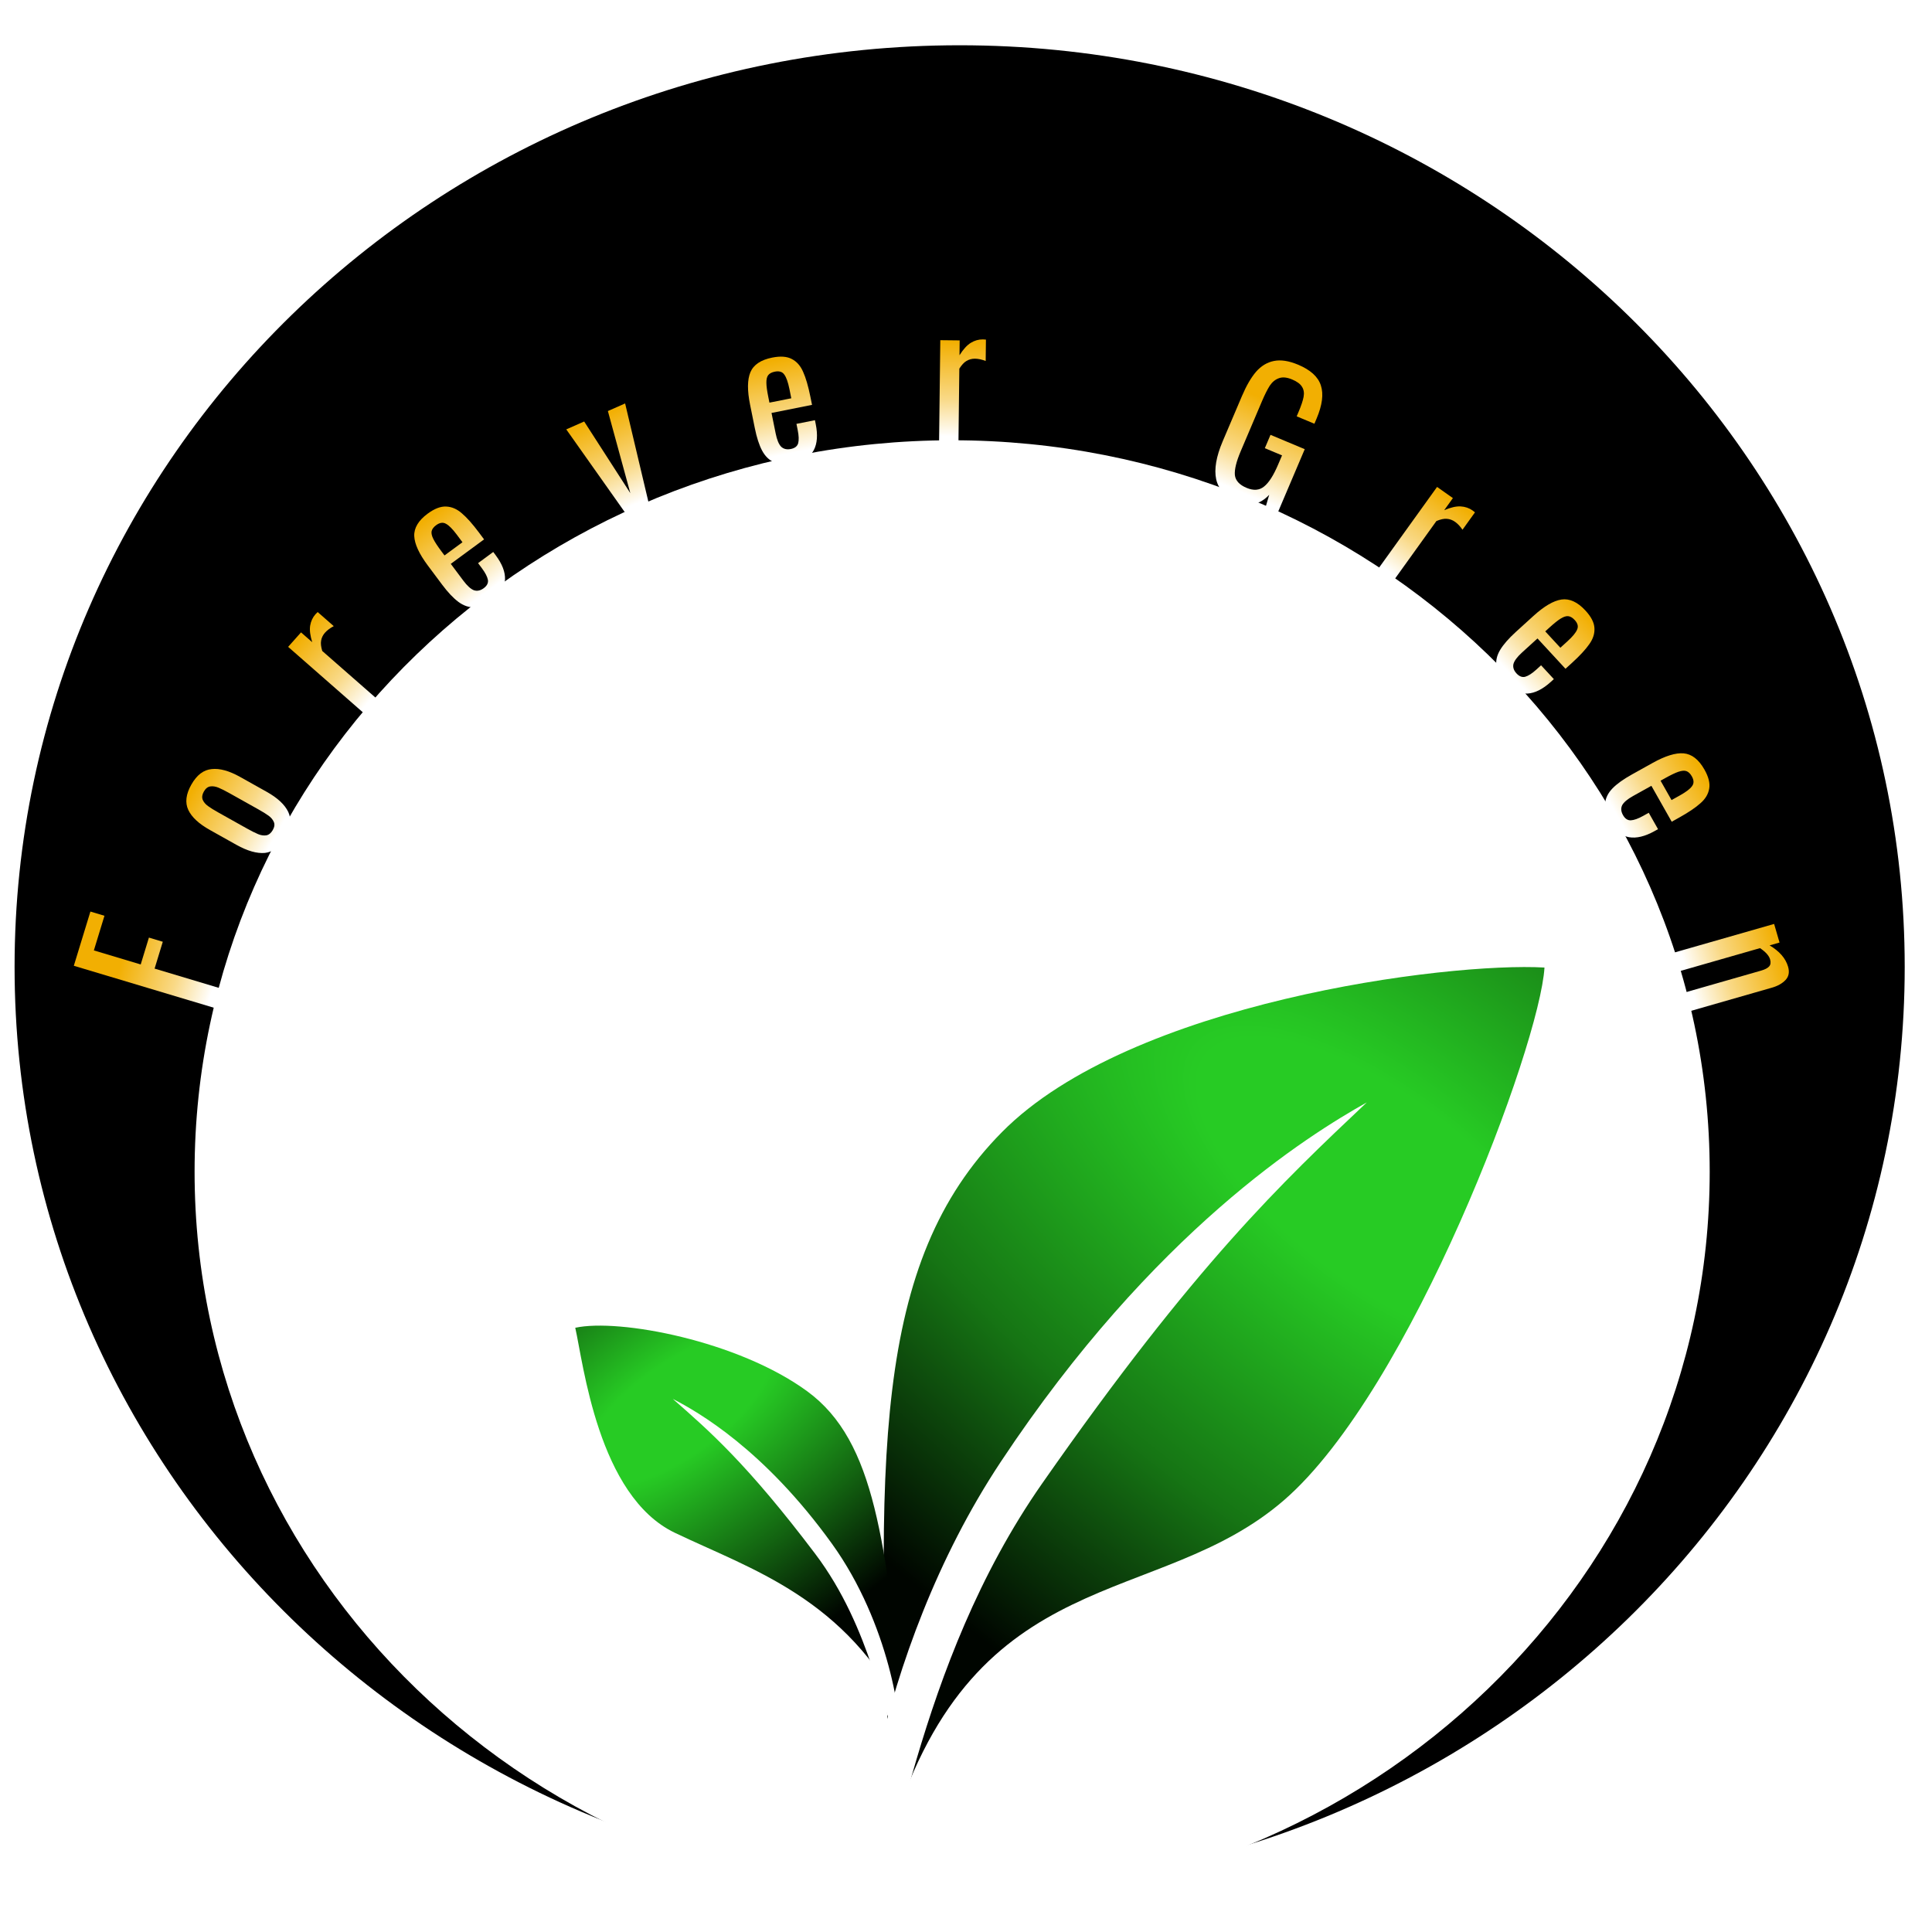
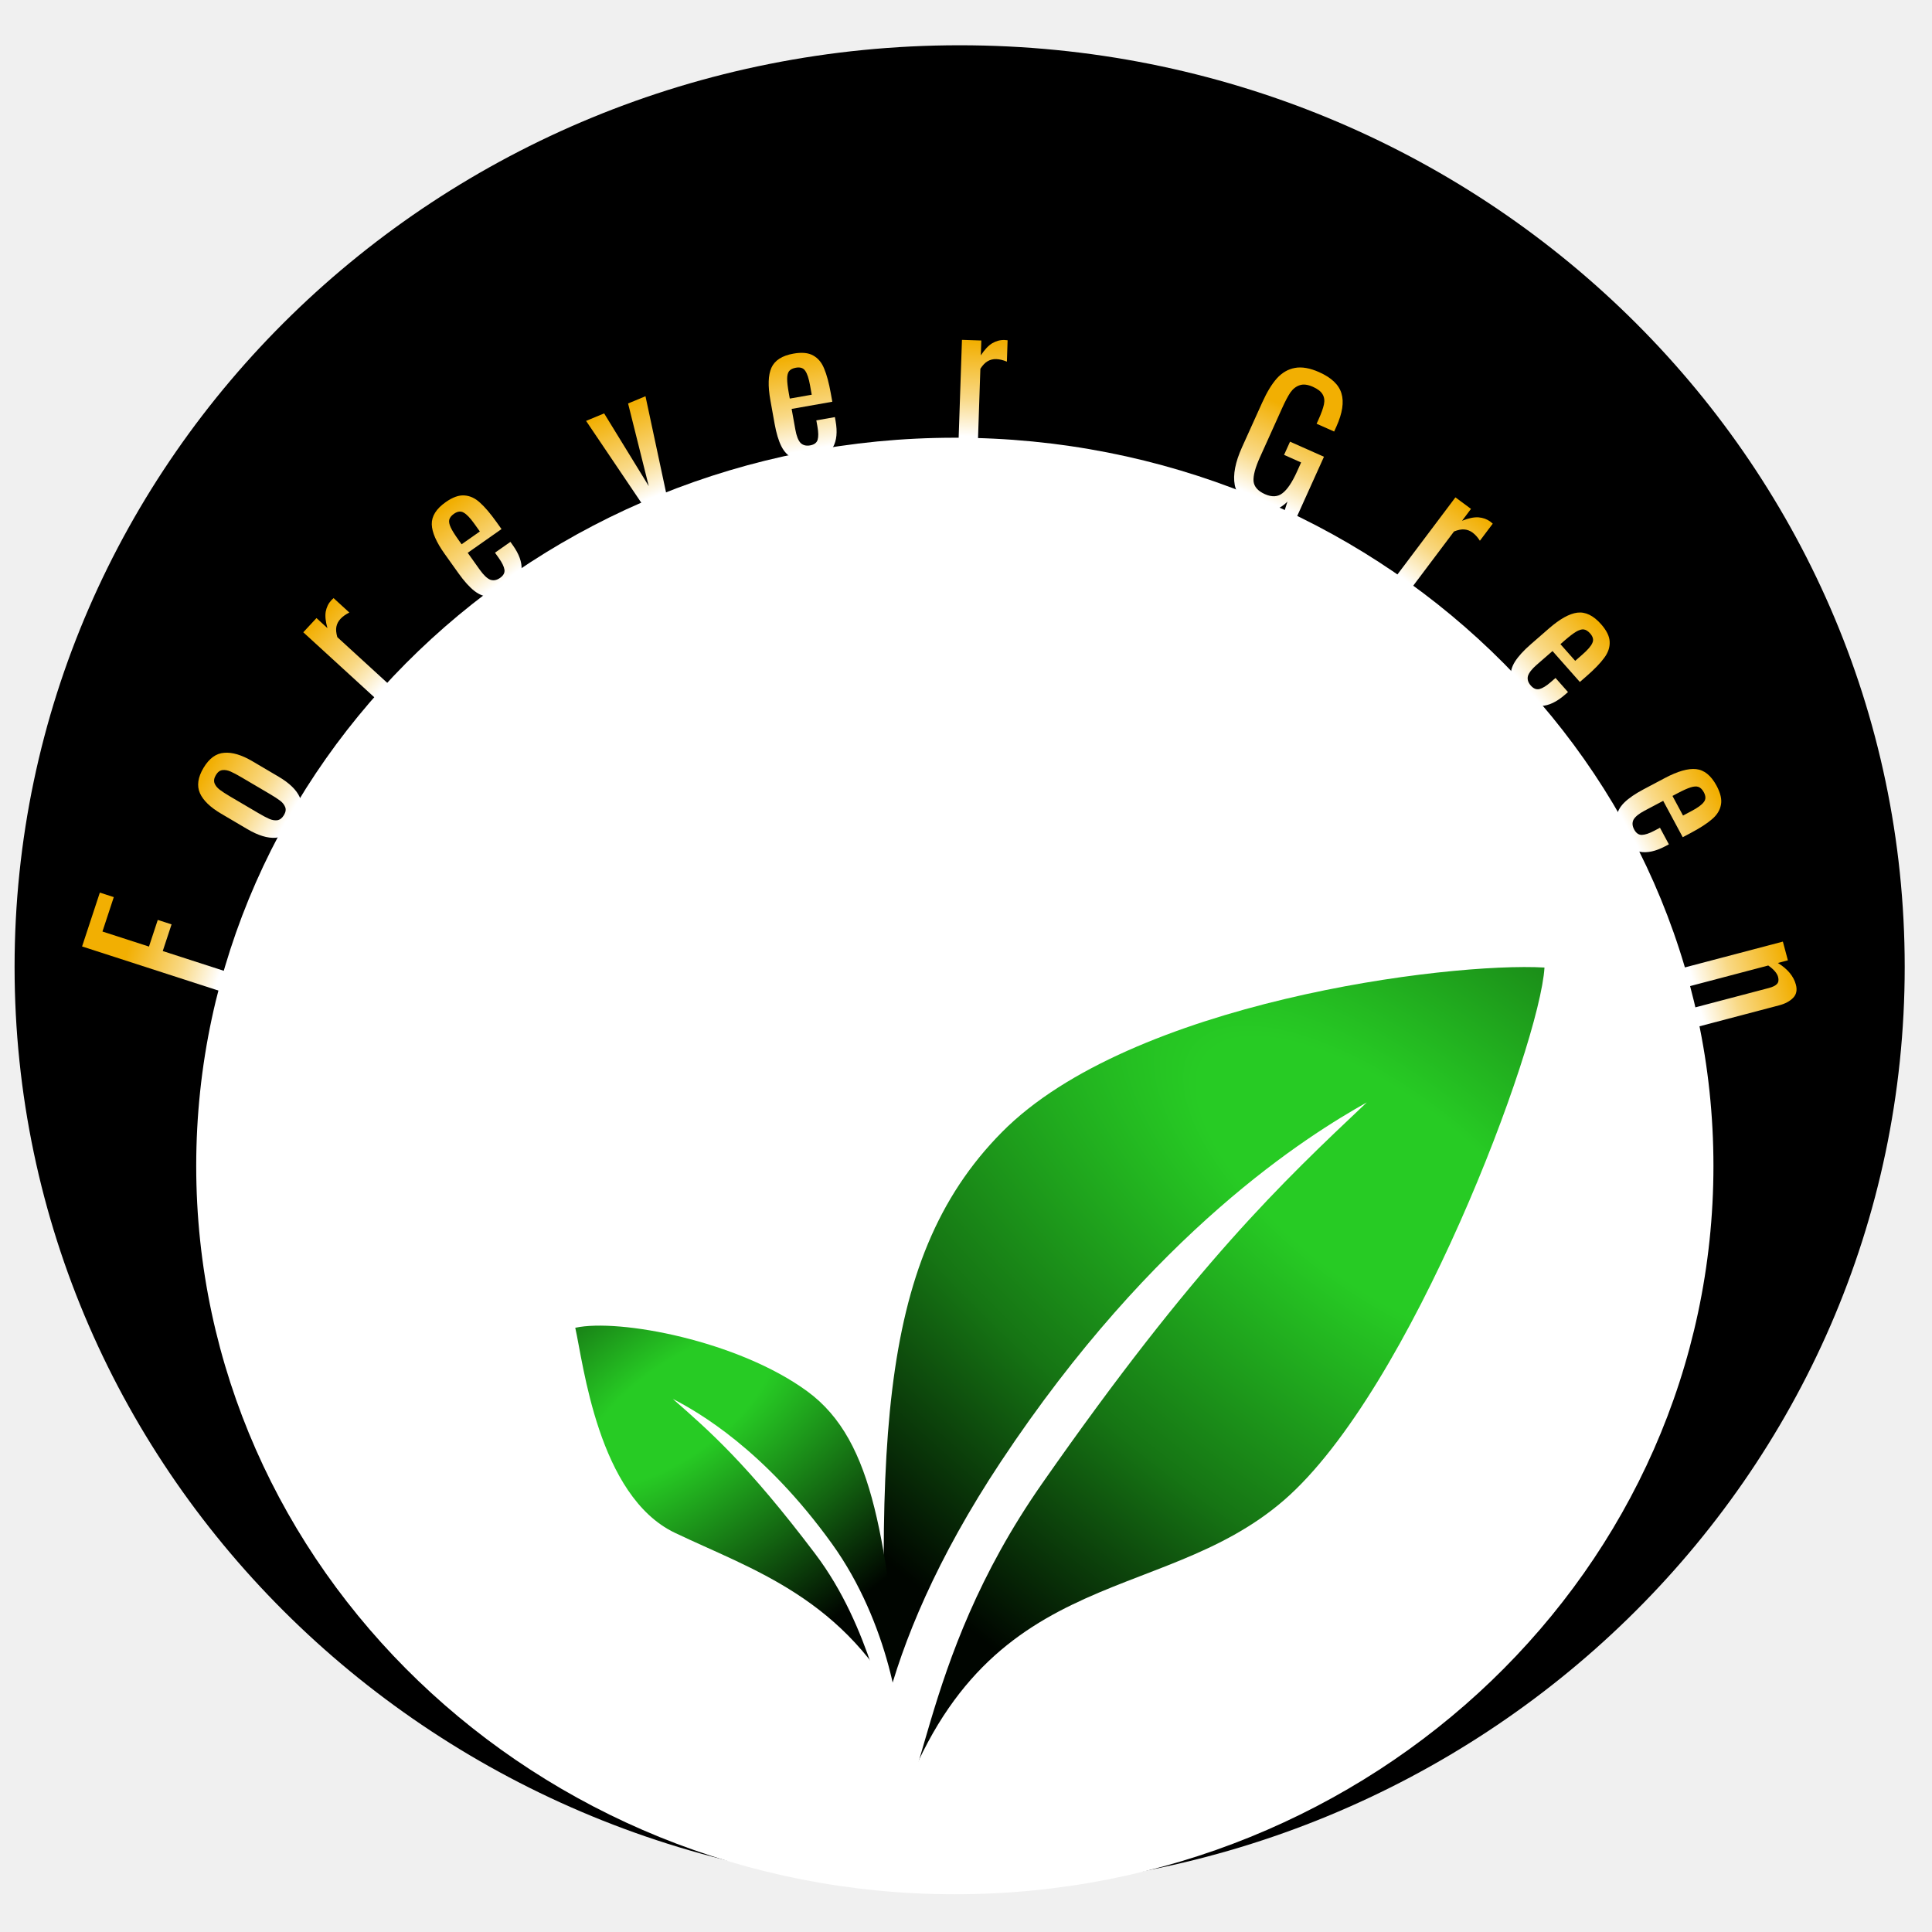
<svg xmlns="http://www.w3.org/2000/svg" width="128" height="128" viewBox="0 0 128 128" fill="none">
  <g clip-path="url(#clip0)">
-     <rect width="128" height="128" fill="white" />
    <ellipse cx="63.579" cy="64.061" rx="62.613" ry="61.062" fill="black" />
-     <ellipse cx="63.082" cy="77.631" rx="50.19" ry="48.462" fill="white" />
+     <ellipse cx="63.26" cy="77.25" rx="50.26" ry="48.25" fill="white" />
    <path d="M102.326 64.102C102.014 69.267 93.485 92.097 85.073 99.387C76.661 106.677 64.67 103.312 59.108 121.202C57.943 96.518 57.855 83.625 66.382 75.005C74.908 66.384 95.928 63.734 102.326 64.102Z" fill="url(#paint0_radial)" />
    <path d="M38.112 87.968C38.648 90.316 39.62 99.111 44.706 101.549C49.792 103.986 56.048 105.864 59.96 113.676C58.621 102.259 58.048 95.516 53.478 92.174C48.909 88.832 41.022 87.337 38.112 87.968Z" fill="url(#paint1_radial)" />
-     <path d="M69.047 98.281C60.563 110.432 59.366 124.624 56.947 129C56.194 125.37 57.803 109.671 66.309 96.841C76.443 81.554 86.677 75.215 90.552 73.038C84.955 78.33 79.224 83.706 69.047 98.281Z" fill="white" />
+     <path d="M69.047 98.281C60.563 110.432 61.5 120 58 122.5C57.247 118.87 57.803 109.671 66.309 96.841C76.443 81.554 86.677 75.215 90.552 73.038C84.955 78.33 79.224 83.706 69.047 98.281Z" fill="white" />
    <path d="M54.004 102.937C57.759 107.902 58.491 113.836 59.577 115.634C59.834 114.1 58.904 107.541 55.129 102.291C50.631 96.036 46.236 93.535 44.576 92.682C47.009 94.815 49.5 96.981 54.004 102.937Z" fill="white" />
-     <path d="M4.891 63.985L5.99 60.393L6.921 60.672L6.219 62.967L9.322 63.897L9.866 62.118L10.785 62.394L10.242 64.173L14.597 65.478L14.201 66.775L4.891 63.985Z" fill="url(#paint2_linear)" />
-     <path d="M18.898 55.458C18.534 56.098 18.086 56.448 17.555 56.508C17.021 56.558 16.39 56.379 15.665 55.973L13.906 54.988C13.18 54.582 12.704 54.141 12.478 53.666C12.248 53.18 12.316 52.617 12.68 51.977C13.04 51.344 13.487 51.003 14.022 50.954C14.553 50.894 15.181 51.067 15.907 51.473L17.666 52.458C18.392 52.864 18.869 53.31 19.099 53.796C19.325 54.272 19.258 54.826 18.898 55.458ZM18.071 54.995C18.186 54.794 18.21 54.614 18.142 54.458C18.075 54.301 17.96 54.163 17.798 54.045C17.635 53.926 17.404 53.783 17.104 53.615L15.209 52.554C14.909 52.386 14.666 52.264 14.479 52.187C14.286 52.106 14.104 52.078 13.934 52.102C13.764 52.126 13.622 52.239 13.507 52.44C13.392 52.642 13.366 52.825 13.43 52.988C13.497 53.145 13.615 53.285 13.785 53.407C13.947 53.526 14.178 53.669 14.479 53.837L16.373 54.898C16.674 55.066 16.917 55.188 17.103 55.265C17.289 55.342 17.468 55.368 17.638 55.344C17.812 55.313 17.956 55.197 18.071 54.995Z" fill="url(#paint3_linear)" />
-     <path d="M19.09 42.856L19.944 41.897L20.684 42.545C20.549 42.108 20.503 41.744 20.548 41.453C20.598 41.156 20.716 40.904 20.902 40.694C20.95 40.641 20.998 40.592 21.047 40.55L22.112 41.483C21.869 41.611 21.676 41.755 21.532 41.917C21.394 42.072 21.308 42.247 21.275 42.441C21.24 42.623 21.266 42.853 21.351 43.13L25.159 46.466L24.305 47.425L19.09 42.856Z" fill="url(#paint4_linear)" />
-     <path d="M32.604 39.737C32.172 40.054 31.777 40.221 31.418 40.236C31.055 40.245 30.706 40.125 30.37 39.876C30.034 39.626 29.674 39.245 29.291 38.733L28.343 37.464C27.769 36.695 27.47 36.047 27.445 35.519C27.422 34.98 27.72 34.483 28.338 34.028C28.79 33.696 29.198 33.54 29.562 33.56C29.933 33.575 30.281 33.727 30.605 34.014C30.932 34.29 31.308 34.714 31.734 35.284L32.071 35.736L29.866 37.357L30.699 38.472C30.953 38.811 31.186 39.022 31.397 39.105C31.611 39.176 31.827 39.132 32.046 38.971C32.265 38.809 32.358 38.627 32.326 38.422C32.288 38.212 32.154 37.953 31.925 37.645L31.674 37.309L32.679 36.569L32.837 36.781C33.273 37.364 33.48 37.901 33.458 38.394C33.436 38.886 33.152 39.334 32.604 39.737ZM30.64 35.925L30.266 35.425C29.984 35.047 29.744 34.806 29.547 34.703C29.352 34.589 29.135 34.619 28.896 34.794C28.729 34.918 28.628 35.051 28.595 35.194C28.569 35.333 28.607 35.504 28.709 35.707C28.806 35.903 28.979 36.168 29.227 36.502L29.45 36.799L30.64 35.925Z" fill="url(#paint5_linear)" />
-     <path d="M37.517 28.448L38.703 27.925L41.761 32.673L40.274 27.233L41.416 26.729L43.04 33.591L41.601 34.225L37.517 28.448Z" fill="url(#paint6_linear)" />
-     <path d="M52.569 30.678C52.043 30.783 51.615 30.766 51.285 30.628C50.954 30.482 50.69 30.224 50.493 29.856C50.296 29.487 50.134 28.989 50.008 28.362L49.694 26.809C49.504 25.869 49.511 25.154 49.714 24.665C49.923 24.166 50.405 23.842 51.158 23.692C51.708 23.582 52.142 23.614 52.463 23.787C52.791 23.958 53.041 24.243 53.211 24.641C53.387 25.03 53.546 25.573 53.687 26.271L53.799 26.824L51.115 27.358L51.391 28.723C51.474 29.138 51.594 29.428 51.75 29.593C51.912 29.748 52.126 29.8 52.393 29.747C52.66 29.693 52.822 29.567 52.88 29.368C52.936 29.161 52.926 28.87 52.85 28.493L52.767 28.082L53.991 27.838L54.044 28.097C54.188 28.81 54.145 29.386 53.915 29.823C53.684 30.26 53.236 30.545 52.569 30.678ZM52.425 26.388L52.302 25.776C52.208 25.314 52.094 24.994 51.961 24.817C51.833 24.63 51.624 24.566 51.334 24.623C51.13 24.664 50.983 24.742 50.892 24.858C50.809 24.973 50.77 25.143 50.775 25.371C50.778 25.59 50.821 25.904 50.904 26.312L50.977 26.676L52.425 26.388Z" fill="url(#paint7_linear)" />
-     <path d="M62.297 22.538L63.58 22.552L63.569 23.537C63.813 23.147 64.061 22.874 64.311 22.717C64.568 22.56 64.837 22.483 65.117 22.486C65.189 22.487 65.257 22.491 65.321 22.5L65.304 23.916C65.049 23.817 64.814 23.767 64.598 23.764C64.39 23.762 64.201 23.812 64.032 23.914C63.871 24.008 63.713 24.178 63.558 24.424L63.498 29.488L62.214 29.474L62.297 22.538Z" fill="url(#paint8_linear)" />
-     <path d="M82.011 33.252C81.199 32.912 80.721 32.413 80.575 31.753C80.433 31.087 80.576 30.249 81.005 29.24L82.279 26.247C82.573 25.555 82.885 25.017 83.213 24.634C83.551 24.247 83.944 24.008 84.391 23.917C84.849 23.822 85.384 23.903 85.996 24.159C86.823 24.505 87.327 24.963 87.51 25.534C87.701 26.108 87.605 26.844 87.223 27.743L87.082 28.074L85.909 27.583L86.026 27.307C86.208 26.88 86.321 26.542 86.367 26.292C86.415 26.035 86.38 25.812 86.26 25.623C86.148 25.437 85.93 25.276 85.605 25.14C85.258 24.995 84.965 24.968 84.727 25.059C84.491 25.143 84.291 25.306 84.127 25.55C83.97 25.797 83.797 26.141 83.609 26.582L82.2 29.896C81.908 30.581 81.78 31.108 81.814 31.478C81.858 31.843 82.116 32.125 82.589 32.322C83.053 32.517 83.44 32.487 83.747 32.234C84.062 31.985 84.371 31.503 84.675 30.788L84.939 30.17L83.799 29.693L84.174 28.809L86.443 29.759L84.559 34.187L83.773 33.859L84.089 32.781C83.486 33.422 82.793 33.579 82.011 33.252Z" fill="url(#paint9_linear)" />
-     <path d="M95.21 32.26L96.258 33L95.683 33.8C96.108 33.62 96.468 33.536 96.764 33.55C97.067 33.567 97.332 33.657 97.561 33.819C97.619 33.86 97.673 33.903 97.72 33.946L96.894 35.096C96.741 34.871 96.576 34.695 96.4 34.571C96.23 34.451 96.046 34.385 95.848 34.372C95.662 34.358 95.434 34.407 95.165 34.521L92.209 38.635L91.161 37.894L95.21 32.26Z" fill="url(#paint10_linear)" />
-     <path d="M99.764 45.246C99.4 44.852 99.192 44.48 99.139 44.128C99.092 43.77 99.175 43.413 99.39 43.056C99.605 42.698 99.949 42.304 100.422 41.873L101.594 40.807C102.305 40.161 102.923 39.799 103.45 39.72C103.987 39.641 104.517 39.884 105.038 40.448C105.418 40.859 105.617 41.245 105.635 41.607C105.659 41.975 105.544 42.334 105.29 42.684C105.047 43.034 104.663 43.449 104.136 43.928L103.718 44.308L101.862 42.299L100.832 43.236C100.518 43.522 100.331 43.773 100.27 43.99C100.221 44.208 100.289 44.417 100.473 44.616C100.658 44.816 100.851 44.889 101.052 44.836C101.259 44.777 101.505 44.618 101.789 44.36L102.1 44.077L102.947 44.993L102.751 45.171C102.213 45.661 101.695 45.921 101.2 45.95C100.704 45.98 100.225 45.745 99.764 45.246ZM103.378 42.914L103.84 42.494C104.189 42.177 104.406 41.915 104.488 41.71C104.583 41.505 104.529 41.294 104.328 41.077C104.187 40.925 104.043 40.839 103.896 40.822C103.754 40.81 103.587 40.865 103.394 40.986C103.207 41.102 102.96 41.3 102.652 41.58L102.377 41.831L103.378 42.914Z" fill="url(#paint11_linear)" />
-     <path d="M106.694 54.453C106.43 53.987 106.313 53.576 106.342 53.221C106.378 52.862 106.541 52.533 106.831 52.234C107.122 51.935 107.546 51.63 108.106 51.318L109.49 50.547C110.329 50.08 111.013 49.868 111.543 49.911C112.085 49.958 112.544 50.315 112.922 50.983C113.198 51.47 113.304 51.892 113.239 52.249C113.178 52.612 112.984 52.936 112.657 53.218C112.34 53.505 111.871 53.821 111.249 54.167L110.756 54.442L109.409 52.062L108.193 52.739C107.822 52.946 107.583 53.148 107.474 53.346C107.376 53.547 107.394 53.765 107.528 54.002C107.662 54.239 107.833 54.354 108.041 54.348C108.256 54.338 108.532 54.24 108.867 54.053L109.234 53.848L109.849 54.934L109.618 55.063C108.982 55.417 108.419 55.552 107.93 55.467C107.441 55.383 107.029 55.045 106.694 54.453ZM110.744 53.007L111.289 52.703C111.702 52.473 111.972 52.268 112.099 52.087C112.237 51.909 112.234 51.692 112.088 51.434C111.986 51.253 111.865 51.137 111.726 51.087C111.591 51.043 111.416 51.058 111.2 51.132C110.992 51.203 110.706 51.339 110.342 51.542L110.017 51.723L110.744 53.007Z" fill="url(#paint12_linear)" />
-     <path d="M117.54 61.213L117.899 62.446L117.241 62.634C117.895 63.021 118.303 63.491 118.464 64.044C118.569 64.405 118.513 64.699 118.296 64.928C118.079 65.157 117.778 65.326 117.394 65.436L111.994 66.984L111.636 65.752L116.677 64.306C116.931 64.233 117.109 64.141 117.209 64.029C117.31 63.917 117.331 63.761 117.273 63.561C117.202 63.315 116.979 63.067 116.606 62.816L111.23 64.358L110.871 63.125L117.54 61.213Z" fill="url(#paint13_linear)" />
+     <path d="M5.438 62.705L6.615 59.137L7.539 59.436L6.788 61.716L9.87 62.713L10.452 60.947L11.366 61.242L10.783 63.009L15.11 64.409L14.685 65.697L5.438 62.705Z" fill="url(#paint2_linear)" />
+     <path d="M19.627 54.485C19.249 55.116 18.794 55.457 18.261 55.505C17.726 55.543 17.1 55.351 16.383 54.929L14.647 53.906C13.93 53.484 13.463 53.033 13.247 52.553C13.029 52.062 13.108 51.501 13.486 50.869C13.86 50.244 14.315 49.913 14.85 49.875C15.382 49.827 16.007 50.013 16.724 50.435L18.46 51.458C19.177 51.88 19.645 52.336 19.864 52.827C20.08 53.307 20.001 53.86 19.627 54.485ZM18.81 54.004C18.93 53.805 18.957 53.626 18.893 53.468C18.83 53.309 18.718 53.169 18.558 53.047C18.398 52.925 18.17 52.777 17.873 52.602L16.002 51.501C15.706 51.326 15.465 51.199 15.281 51.118C15.089 51.033 14.908 51.001 14.738 51.021C14.567 51.041 14.422 51.151 14.303 51.35C14.184 51.549 14.154 51.731 14.214 51.896C14.277 52.054 14.393 52.197 14.56 52.323C14.72 52.445 14.948 52.593 15.244 52.768L17.115 53.869C17.412 54.044 17.652 54.172 17.837 54.252C18.021 54.333 18.199 54.364 18.37 54.343C18.544 54.316 18.691 54.203 18.81 54.004Z" fill="url(#paint3_linear)" />
+     <path d="M20.093 41.89L20.968 40.949L21.693 41.614C21.568 41.173 21.53 40.808 21.581 40.519C21.638 40.223 21.761 39.973 21.952 39.768C22.001 39.715 22.05 39.668 22.1 39.626L23.144 40.582C22.899 40.705 22.703 40.845 22.556 41.004C22.414 41.156 22.324 41.329 22.286 41.522C22.248 41.704 22.269 41.934 22.348 42.213L26.083 45.631L25.208 46.571L20.093 41.89Z" fill="url(#paint4_linear)" />
+     <path d="M33.672 39.065C33.233 39.373 32.834 39.531 32.476 39.538C32.113 39.539 31.766 39.412 31.435 39.155C31.105 38.899 30.754 38.51 30.382 37.989L29.462 36.7C28.904 35.919 28.619 35.264 28.606 34.736C28.594 34.197 28.903 33.706 29.532 33.265C29.99 32.943 30.401 32.796 30.765 32.824C31.136 32.847 31.48 33.006 31.798 33.3C32.118 33.584 32.485 34.015 32.899 34.594L33.226 35.053L30.987 36.626L31.795 37.759C32.042 38.104 32.27 38.32 32.479 38.407C32.691 38.483 32.908 38.443 33.131 38.287C33.353 38.13 33.451 37.95 33.422 37.745C33.389 37.533 33.261 37.272 33.038 36.959L32.794 36.617L33.816 35.9L33.969 36.115C34.392 36.707 34.587 37.249 34.555 37.741C34.523 38.233 34.228 38.674 33.672 39.065ZM31.791 35.211L31.428 34.703C31.154 34.319 30.92 34.074 30.725 33.966C30.532 33.847 30.315 33.873 30.072 34.043C29.902 34.163 29.799 34.294 29.763 34.436C29.734 34.574 29.768 34.746 29.865 34.951C29.958 35.15 30.125 35.419 30.367 35.757L30.583 36.06L31.791 35.211Z" fill="url(#paint5_linear)" />
+     <path d="M38.829 27.885L40.026 27.389L42.981 32.203L41.612 26.731L42.765 26.252L44.239 33.148L42.787 33.751L38.829 27.885Z" fill="url(#paint6_linear)" />
+     <path d="M53.829 30.443C53.301 30.536 52.874 30.51 52.547 30.364C52.219 30.211 51.961 29.948 51.772 29.575C51.583 29.203 51.432 28.701 51.319 28.071L51.039 26.512C50.87 25.568 50.892 24.853 51.106 24.369C51.326 23.875 51.815 23.561 52.571 23.428C53.122 23.33 53.556 23.371 53.873 23.551C54.198 23.729 54.441 24.019 54.602 24.421C54.77 24.814 54.917 25.361 55.043 26.061L55.143 26.616L52.448 27.092L52.694 28.462C52.769 28.88 52.882 29.172 53.034 29.34C53.193 29.499 53.406 29.555 53.674 29.508C53.942 29.46 54.107 29.338 54.169 29.14C54.229 28.934 54.226 28.643 54.158 28.265L54.084 27.851L55.313 27.634L55.36 27.894C55.488 28.611 55.433 29.185 55.193 29.617C54.954 30.049 54.499 30.325 53.829 30.443ZM53.779 26.151L53.669 25.537C53.585 25.072 53.479 24.75 53.349 24.57C53.225 24.38 53.018 24.311 52.726 24.363C52.522 24.399 52.373 24.474 52.279 24.588C52.194 24.7 52.151 24.87 52.151 25.098C52.15 25.317 52.186 25.632 52.259 26.041L52.325 26.407L53.779 26.151Z" fill="url(#paint7_linear)" />
+     <path d="M63.732 22.516L65.015 22.559L64.982 23.542C65.235 23.158 65.488 22.891 65.741 22.739C66.002 22.587 66.273 22.516 66.553 22.526C66.625 22.528 66.693 22.534 66.756 22.544L66.709 23.96C66.456 23.855 66.222 23.799 66.006 23.792C65.798 23.785 65.608 23.831 65.437 23.93C65.274 24.02 65.112 24.187 64.952 24.43L64.781 29.491L63.498 29.448L63.732 22.516Z" fill="url(#paint8_linear)" />
+     <path d="M83.208 33.656C82.404 33.299 81.936 32.789 81.805 32.127C81.678 31.457 81.839 30.623 82.29 29.624L83.629 26.659C83.938 25.974 84.261 25.443 84.597 25.067C84.944 24.687 85.342 24.457 85.791 24.376C86.251 24.291 86.784 24.384 87.39 24.653C88.209 25.017 88.704 25.486 88.874 26.061C89.052 26.639 88.94 27.372 88.539 28.262L88.391 28.59L87.228 28.074L87.352 27.801C87.543 27.378 87.663 27.042 87.714 26.793C87.769 26.537 87.738 26.313 87.623 26.122C87.514 25.934 87.299 25.768 86.978 25.625C86.634 25.473 86.342 25.439 86.102 25.525C85.864 25.604 85.661 25.763 85.491 26.003C85.329 26.246 85.149 26.586 84.951 27.024L83.47 30.306C83.164 30.984 83.024 31.508 83.05 31.879C83.086 32.245 83.338 32.532 83.806 32.74C84.267 32.944 84.653 32.923 84.966 32.677C85.287 32.434 85.606 31.959 85.926 31.252L86.202 30.639L85.073 30.137L85.468 29.262L87.716 30.261L85.736 34.647L84.957 34.302L85.296 33.231C84.679 33.858 83.983 34 83.208 33.656Z" fill="url(#paint9_linear)" />
+     <path d="M96.425 32.952L97.457 33.715L96.865 34.502C97.294 34.331 97.656 34.256 97.952 34.275C98.254 34.3 98.517 34.395 98.742 34.562C98.8 34.604 98.852 34.648 98.899 34.693L98.047 35.825C97.899 35.596 97.739 35.417 97.565 35.288C97.398 35.165 97.216 35.094 97.018 35.078C96.832 35.059 96.603 35.104 96.332 35.212L93.287 39.26L92.255 38.496L96.425 32.952Z" fill="url(#paint10_linear)" />
+     <path d="M100.696 46.034C100.341 45.633 100.141 45.255 100.095 44.903C100.056 44.544 100.148 44.189 100.37 43.836C100.592 43.484 100.945 43.097 101.428 42.677L102.623 41.636C103.347 41.006 103.973 40.657 104.501 40.59C105.04 40.523 105.565 40.777 106.073 41.352C106.444 41.771 106.635 42.162 106.645 42.524C106.661 42.892 106.538 43.248 106.277 43.593C106.026 43.938 105.633 44.344 105.096 44.812L104.67 45.182L102.858 43.134L101.807 44.048C101.488 44.327 101.295 44.574 101.23 44.79C101.176 45.006 101.239 45.217 101.419 45.42C101.599 45.624 101.79 45.701 101.993 45.652C102.201 45.598 102.45 45.445 102.74 45.193L103.057 44.917L103.884 45.851L103.684 46.025C103.135 46.503 102.612 46.751 102.116 46.77C101.62 46.788 101.146 46.543 100.696 46.034ZM104.361 43.782L104.831 43.372C105.187 43.062 105.409 42.805 105.496 42.602C105.595 42.399 105.546 42.187 105.35 41.966C105.212 41.81 105.07 41.722 104.924 41.701C104.782 41.686 104.614 41.737 104.418 41.855C104.229 41.966 103.977 42.159 103.663 42.432L103.383 42.677L104.361 43.782Z" fill="url(#paint11_linear)" />
+     <path d="M107.424 55.39C107.17 54.918 107.062 54.505 107.099 54.151C107.142 53.793 107.313 53.467 107.61 53.175C107.907 52.882 108.338 52.586 108.904 52.287L110.304 51.546C111.153 51.097 111.842 50.9 112.371 50.955C112.911 51.013 113.363 51.38 113.727 52.056C113.992 52.549 114.088 52.974 114.015 53.328C113.946 53.691 113.745 54.01 113.412 54.285C113.09 54.565 112.614 54.871 111.984 55.204L111.486 55.467L110.191 53.058L108.96 53.709C108.585 53.907 108.341 54.104 108.228 54.3C108.126 54.498 108.139 54.718 108.268 54.957C108.397 55.197 108.565 55.316 108.773 55.314C108.989 55.309 109.266 55.217 109.605 55.037L109.977 54.84L110.568 55.939L110.334 56.063C109.69 56.403 109.125 56.526 108.638 56.431C108.151 56.336 107.746 55.989 107.424 55.39ZM111.505 54.032L112.056 53.74C112.474 53.52 112.748 53.32 112.879 53.142C113.022 52.967 113.023 52.75 112.883 52.489C112.784 52.306 112.666 52.187 112.528 52.134C112.394 52.087 112.218 52.099 112.002 52.168C111.792 52.234 111.503 52.364 111.135 52.559L110.806 52.733L111.505 54.032Z" fill="url(#paint12_linear)" />
+     <path d="M118.12 62.384L118.452 63.624L117.791 63.799C118.436 64.199 118.833 64.678 118.982 65.234C119.079 65.597 119.017 65.891 118.795 66.115C118.574 66.339 118.269 66.501 117.883 66.603L112.451 68.033L112.119 66.793L117.191 65.458C117.446 65.391 117.626 65.302 117.729 65.192C117.832 65.082 117.856 64.927 117.803 64.726C117.737 64.479 117.52 64.226 117.152 63.967L111.744 65.391L111.412 64.151L118.12 62.384Z" fill="url(#paint13_linear)" />
  </g>
  <defs>
    <radialGradient id="paint0_radial" cx="0" cy="0" r="1" gradientUnits="userSpaceOnUse" gradientTransform="translate(91.3787 78.8148) rotate(127.419) scale(51.0952 120.263)">
      <stop offset="0.12" stop-color="#27CB24" />
      <stop offset="0.453" stop-color="#167514" />
      <stop offset="0.776" stop-color="#000500" />
    </radialGradient>
    <radialGradient id="paint1_radial" cx="0" cy="0" r="1" gradientUnits="userSpaceOnUse" gradientTransform="translate(44.8276 93.4328) rotate(54.2238) scale(24.9248 60.8569)">
      <stop offset="0.12" stop-color="#27CB24" />
      <stop offset="0.427" stop-color="#136411" />
      <stop offset="0.693" stop-color="#000500" />
    </radialGradient>
-     <linearGradient id="paint2_linear" x1="1.347" y1="60.942" x2="19.734" y2="66.564" gradientUnits="userSpaceOnUse">
+     <linearGradient id="paint2_linear" x1="1.961" y1="59.586" x2="20.222" y2="65.606" gradientUnits="userSpaceOnUse">
      <stop offset="0.375" stop-color="#F2AF02" />
      <stop offset="0.573" stop-color="#F9D986" />
      <stop offset="0.703" stop-color="white" />
    </linearGradient>
-     <linearGradient id="paint3_linear" x1="6.914" y1="48.025" x2="23.602" y2="57.524" gradientUnits="userSpaceOnUse">
+     <linearGradient id="paint3_linear" x1="7.807" y1="46.793" x2="24.285" y2="56.652" gradientUnits="userSpaceOnUse">
      <stop offset="0.375" stop-color="#F2AF02" />
      <stop offset="0.573" stop-color="#F9D986" />
      <stop offset="0.703" stop-color="white" />
    </linearGradient>
-     <linearGradient id="paint4_linear" x1="14.738" y1="37.124" x2="29.057" y2="49.872" gradientUnits="userSpaceOnUse">
+     <linearGradient id="paint4_linear" x1="15.867" y1="36.064" x2="29.905" y2="49.121" gradientUnits="userSpaceOnUse">
      <stop offset="0.375" stop-color="#F2AF02" />
      <stop offset="0.573" stop-color="#F9D986" />
      <stop offset="0.703" stop-color="white" />
    </linearGradient>
-     <linearGradient id="paint5_linear" x1="24.677" y1="28.074" x2="36.015" y2="43.493" gradientUnits="userSpaceOnUse">
+     <linearGradient id="paint5_linear" x1="26" y1="27.233" x2="37.001" y2="42.895" gradientUnits="userSpaceOnUse">
      <stop offset="0.375" stop-color="#F2AF02" />
      <stop offset="0.573" stop-color="#F9D986" />
      <stop offset="0.703" stop-color="white" />
    </linearGradient>
-     <linearGradient id="paint6_linear" x1="36.91" y1="20.997" x2="44.616" y2="38.486" gradientUnits="userSpaceOnUse">
+     <linearGradient id="paint6_linear" x1="38.385" y1="20.424" x2="45.708" y2="38.075" gradientUnits="userSpaceOnUse">
      <stop offset="0.375" stop-color="#F2AF02" />
      <stop offset="0.573" stop-color="#F9D986" />
      <stop offset="0.703" stop-color="white" />
    </linearGradient>
-     <linearGradient id="paint7_linear" x1="50.405" y1="16.738" x2="54.133" y2="35.463" gradientUnits="userSpaceOnUse">
+     <linearGradient id="paint7_linear" x1="51.969" y1="16.459" x2="55.289" y2="35.261" gradientUnits="userSpaceOnUse">
      <stop offset="0.375" stop-color="#F2AF02" />
      <stop offset="0.573" stop-color="#F9D986" />
      <stop offset="0.703" stop-color="white" />
    </linearGradient>
-     <linearGradient id="paint8_linear" x1="63.835" y1="15.491" x2="63.618" y2="34.578" gradientUnits="userSpaceOnUse">
+     <linearGradient id="paint8_linear" x1="65.423" y1="15.505" x2="64.791" y2="34.583" gradientUnits="userSpaceOnUse">
      <stop offset="0.375" stop-color="#F2AF02" />
      <stop offset="0.573" stop-color="#F9D986" />
      <stop offset="0.703" stop-color="white" />
    </linearGradient>
-     <linearGradient id="paint9_linear" x1="88.153" y1="20.512" x2="80.777" y2="38.146" gradientUnits="userSpaceOnUse">
+     <linearGradient id="paint9_linear" x1="89.626" y1="21.054" x2="81.868" y2="38.523" gradientUnits="userSpaceOnUse">
      <stop offset="0.375" stop-color="#F2AF02" />
      <stop offset="0.573" stop-color="#F9D986" />
      <stop offset="0.703" stop-color="white" />
    </linearGradient>
-     <linearGradient id="paint10_linear" x1="100.515" y1="27.357" x2="89.465" y2="42.99" gradientUnits="userSpaceOnUse">
+     <linearGradient id="paint10_linear" x1="101.836" y1="28.166" x2="90.449" y2="43.554" gradientUnits="userSpaceOnUse">
      <stop offset="0.375" stop-color="#F2AF02" />
      <stop offset="0.573" stop-color="#F9D986" />
      <stop offset="0.703" stop-color="white" />
    </linearGradient>
-     <linearGradient id="paint11_linear" x1="110.618" y1="36.217" x2="96.537" y2="49.233" gradientUnits="userSpaceOnUse">
+     <linearGradient id="paint11_linear" x1="111.745" y1="37.244" x2="97.383" y2="49.95" gradientUnits="userSpaceOnUse">
      <stop offset="0.375" stop-color="#F2AF02" />
      <stop offset="0.573" stop-color="#F9D986" />
      <stop offset="0.703" stop-color="white" />
    </linearGradient>
-     <linearGradient id="paint12_linear" x1="119.316" y1="48.13" x2="102.599" y2="57.591" gradientUnits="userSpaceOnUse">
+     <linearGradient id="paint12_linear" x1="120.181" y1="49.343" x2="103.262" y2="58.438" gradientUnits="userSpaceOnUse">
      <stop offset="0.375" stop-color="#F2AF02" />
      <stop offset="0.573" stop-color="#F9D986" />
      <stop offset="0.703" stop-color="white" />
    </linearGradient>
-     <linearGradient id="paint13_linear" x1="125.04" y1="61.7" x2="106.573" y2="67.074" gradientUnits="userSpaceOnUse">
+     <linearGradient id="paint13_linear" x1="125.608" y1="63.035" x2="107.028" y2="68.005" gradientUnits="userSpaceOnUse">
      <stop offset="0.375" stop-color="#F2AF02" />
      <stop offset="0.573" stop-color="#F9D986" />
      <stop offset="0.703" stop-color="white" />
    </linearGradient>
    <clipPath id="clip0">
      <rect width="128" height="128" fill="white" />
    </clipPath>
  </defs>
</svg>
